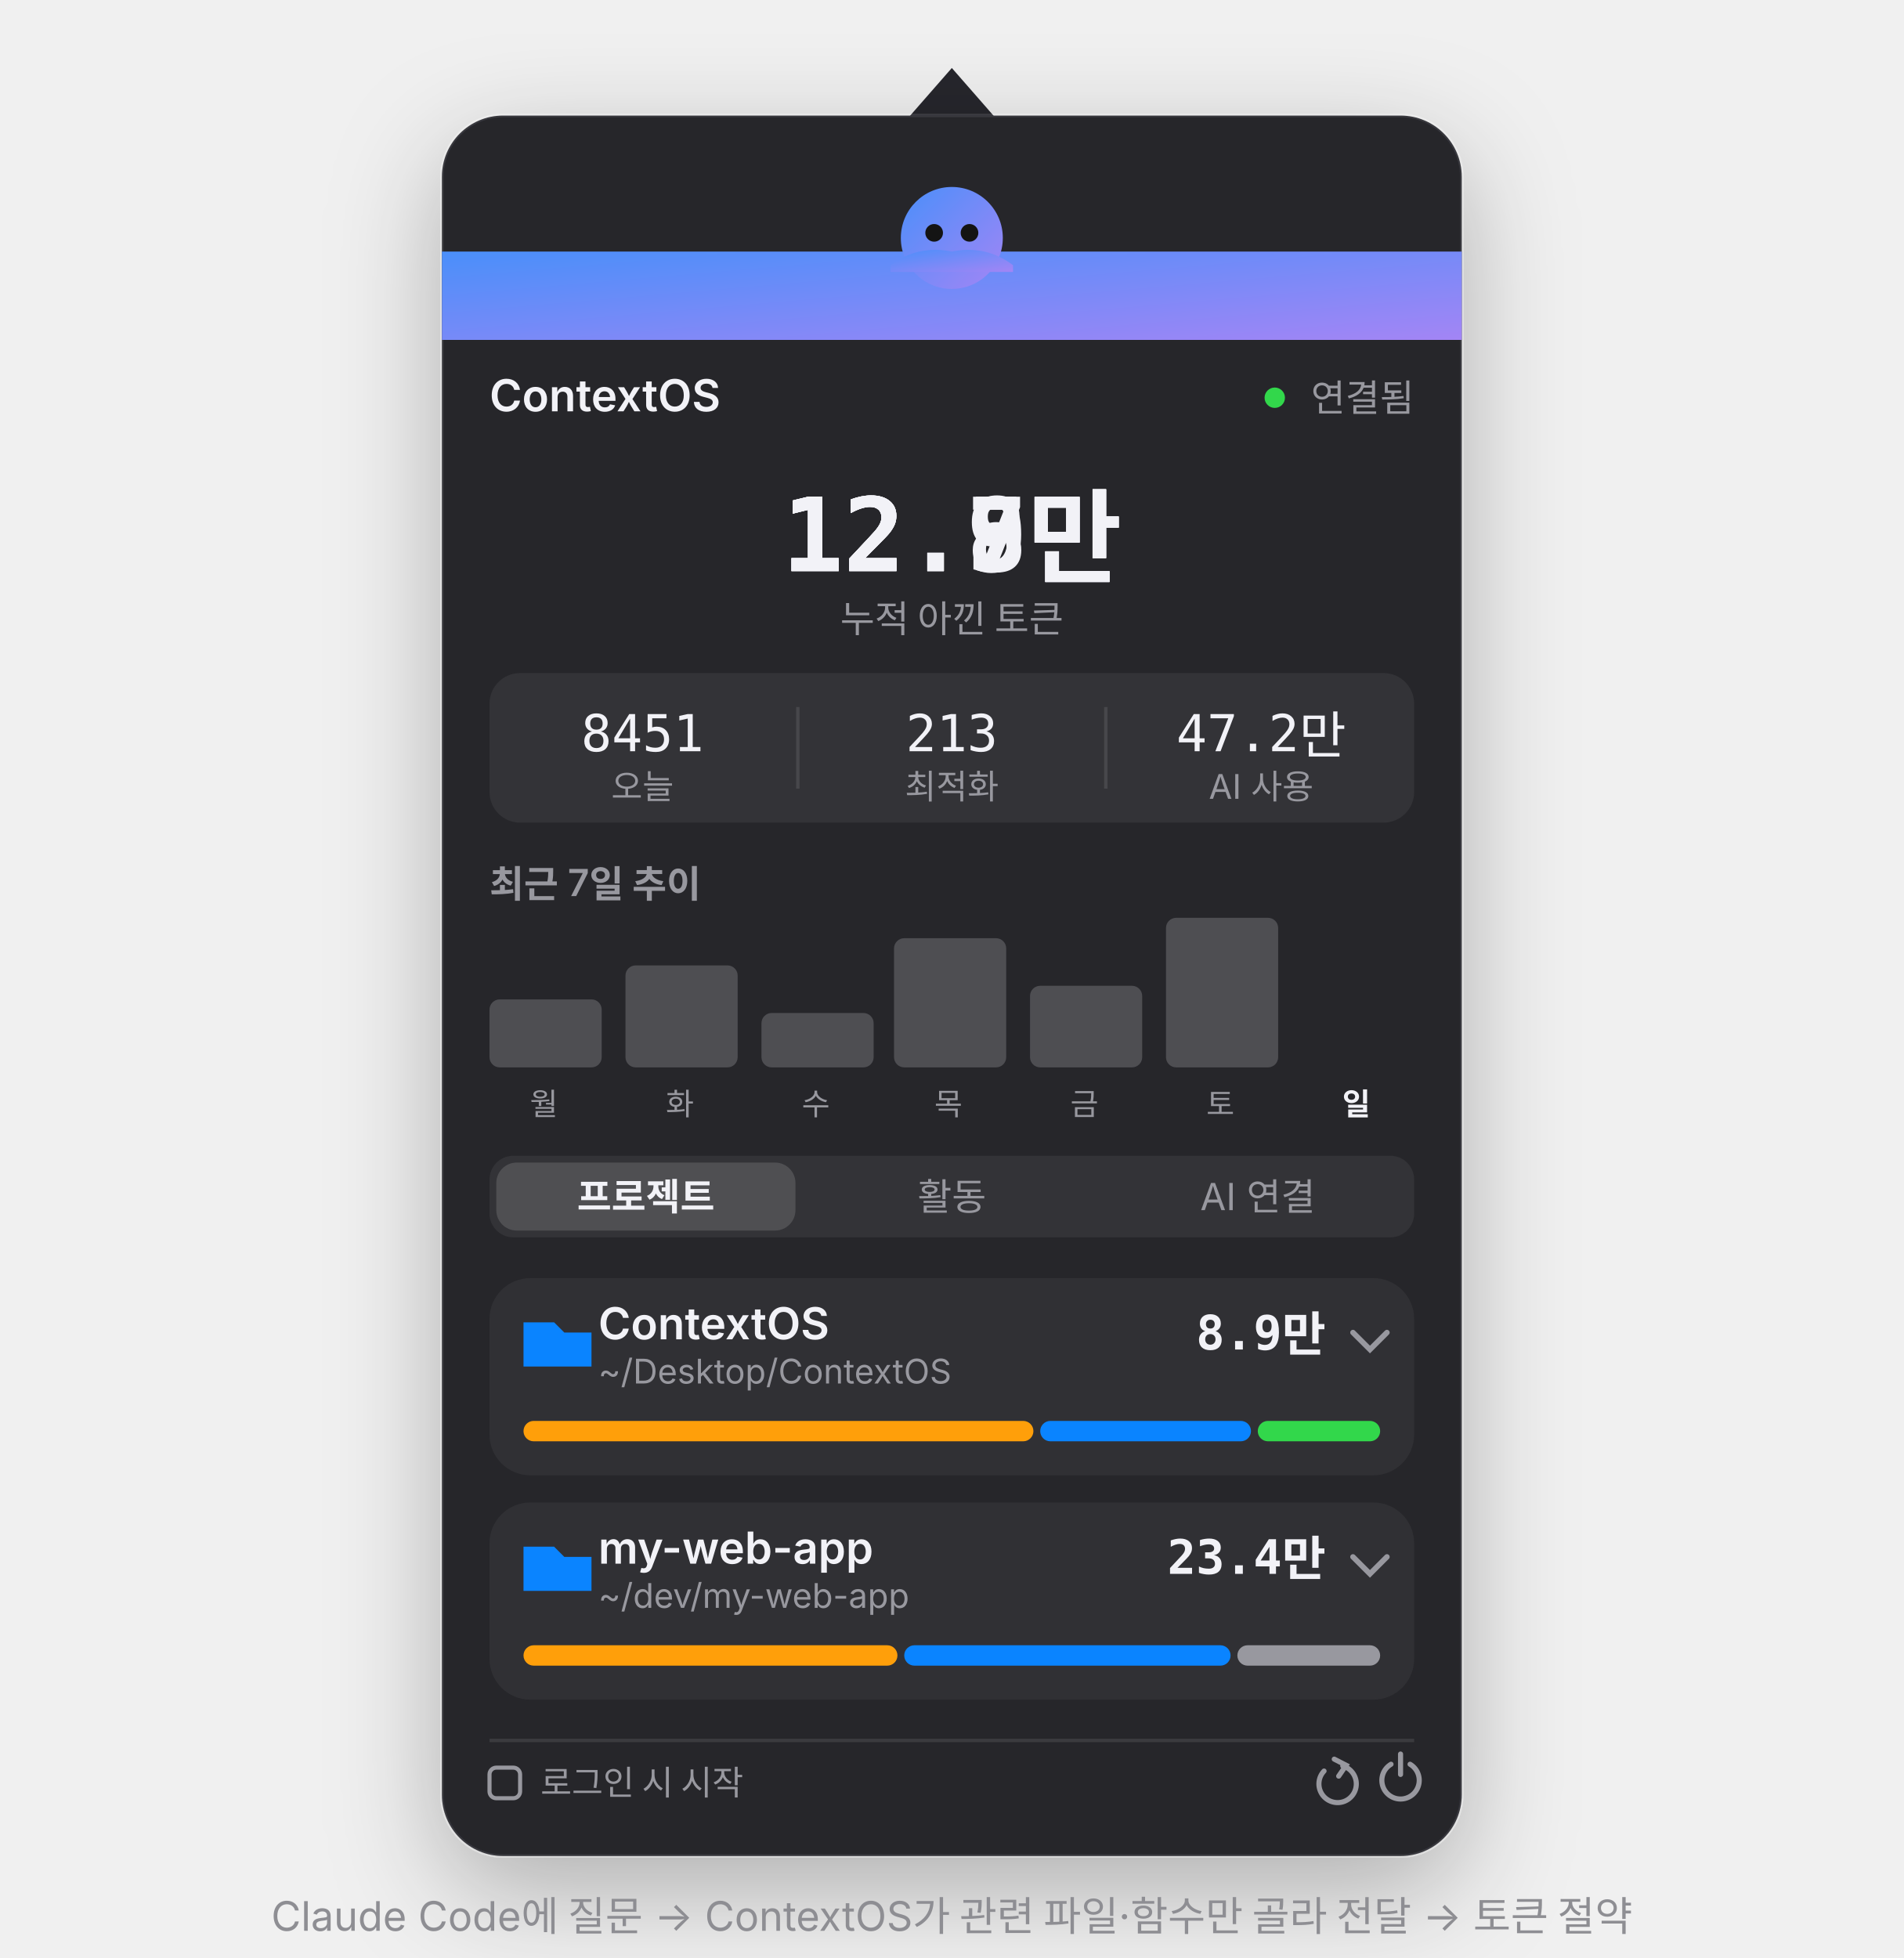
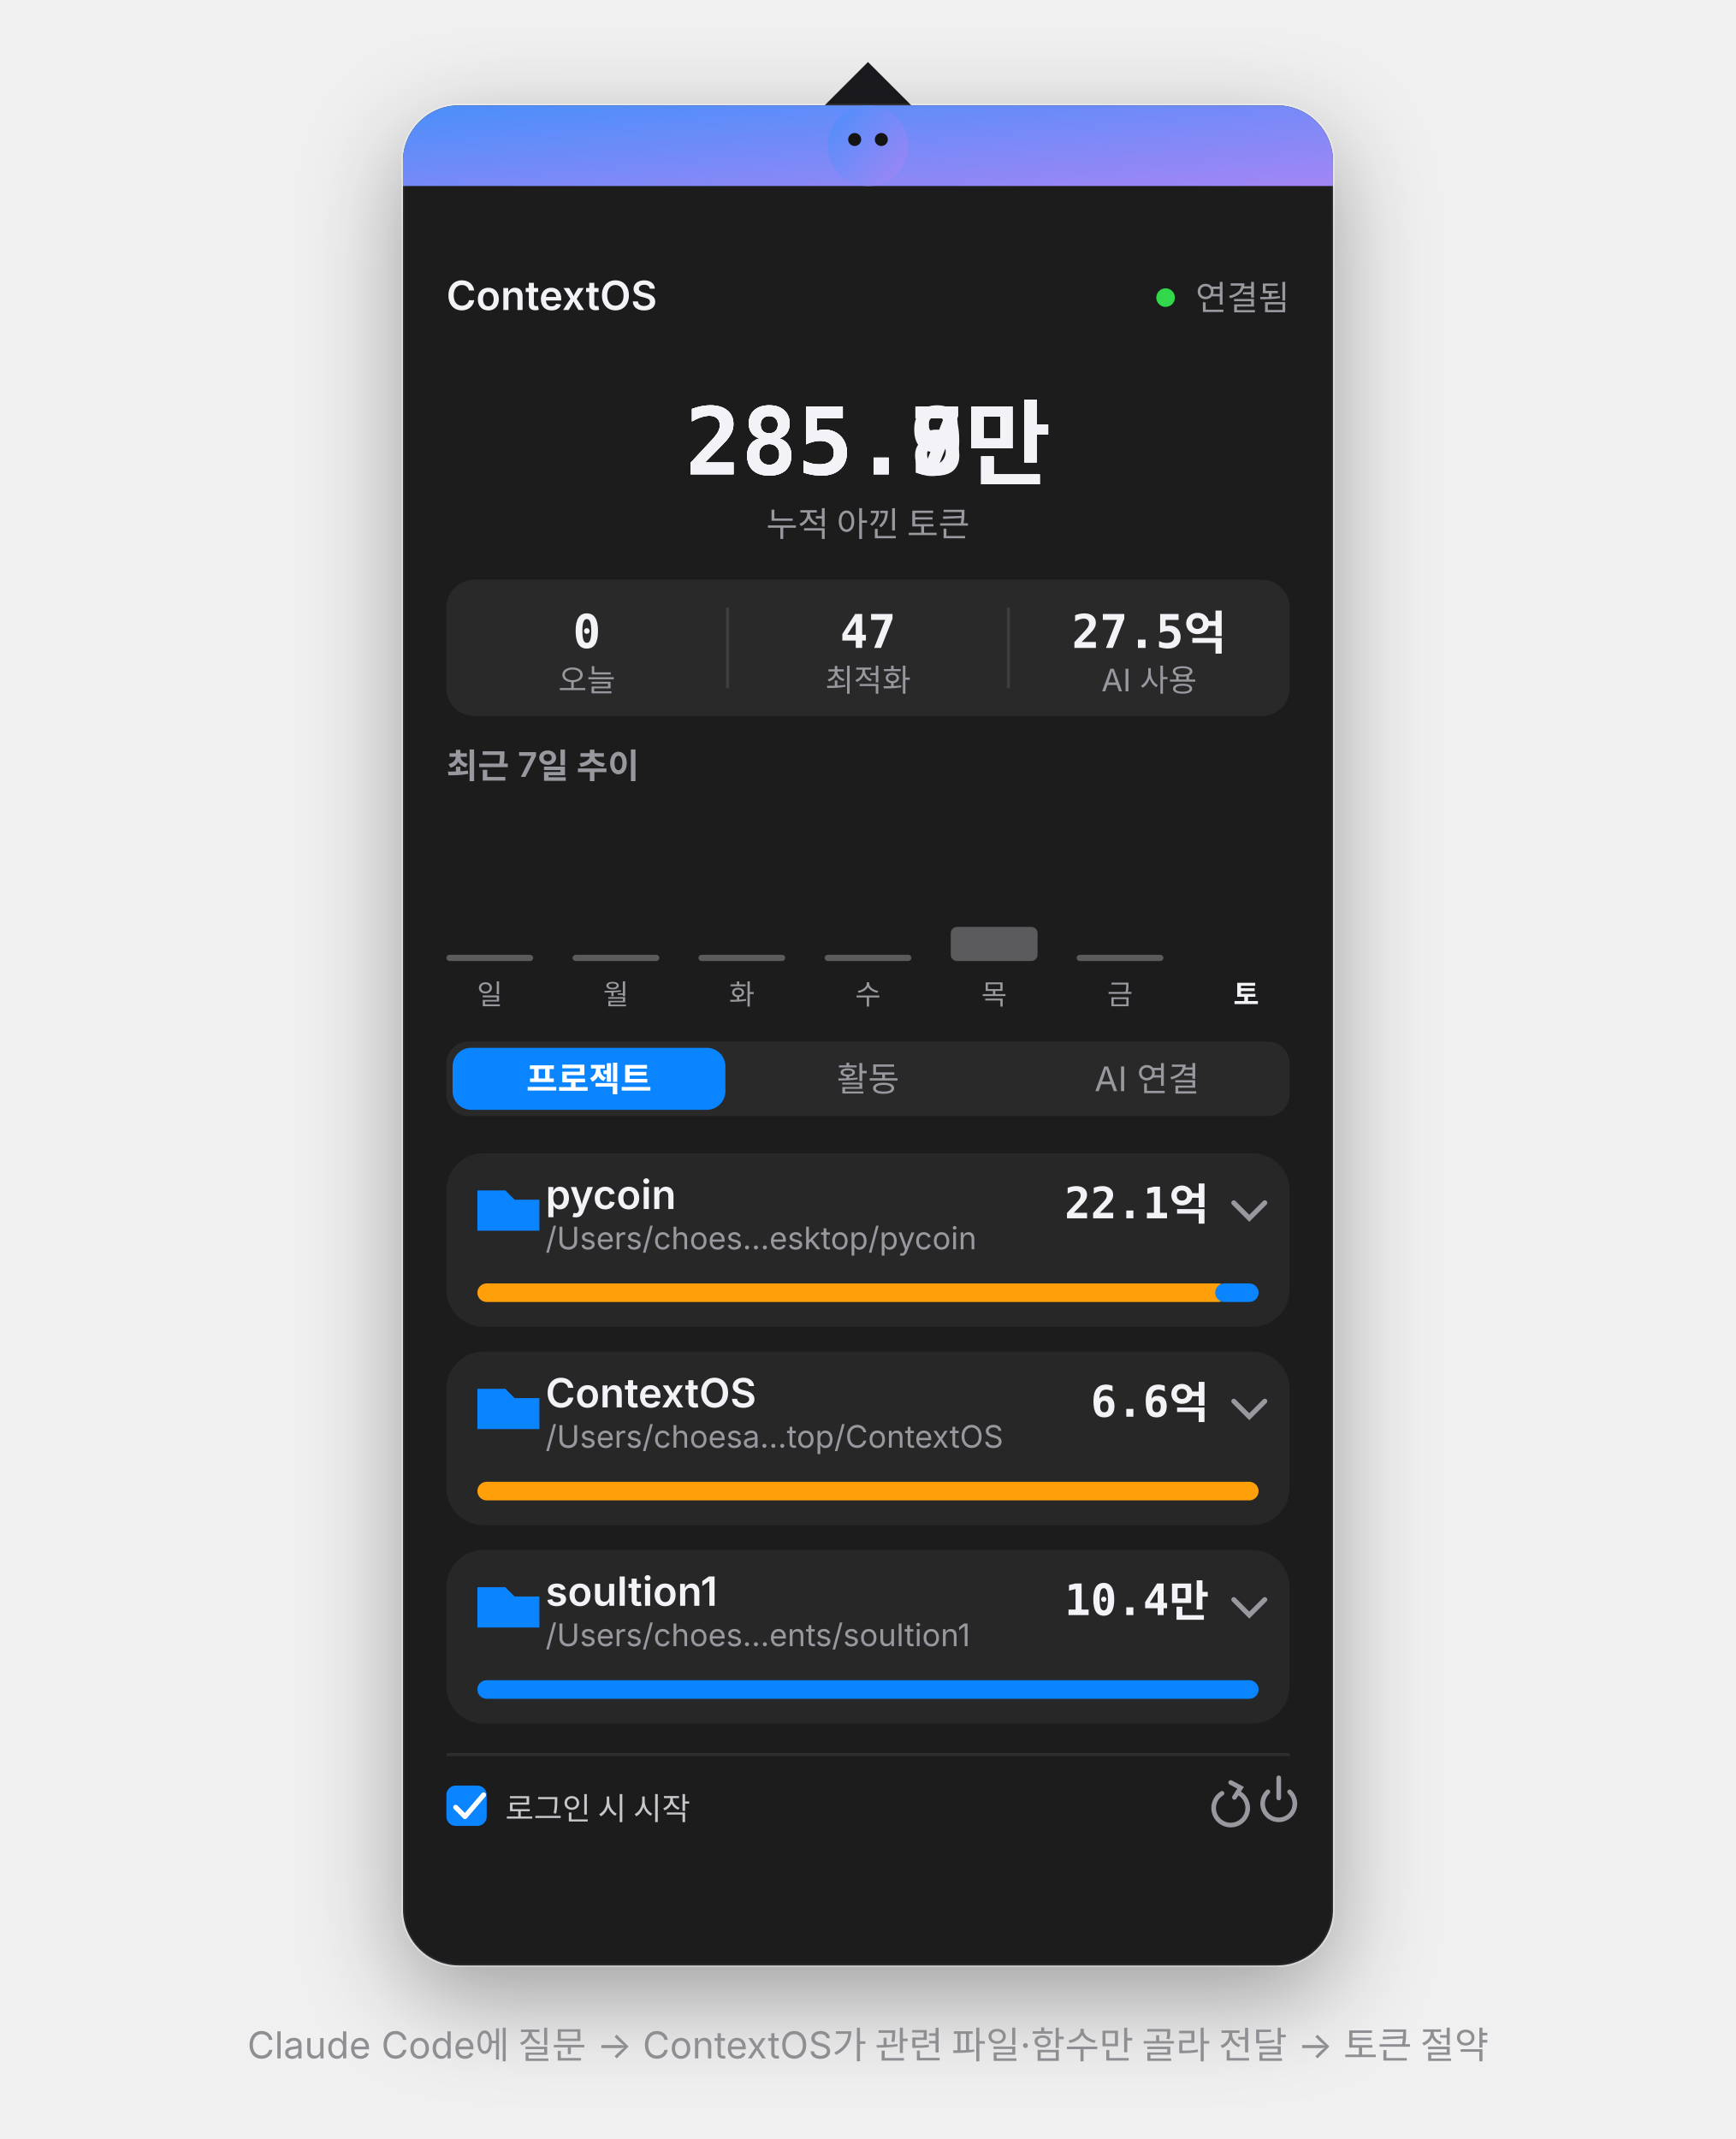
- <svg xmlns="http://www.w3.org/2000/svg" viewBox="0 0 560 576" font-family="-apple-system, BlinkMacSystemFont, 'Segoe UI', system-ui, sans-serif">
+ <svg xmlns="http://www.w3.org/2000/svg" viewBox="0 0 560 690" font-family="-apple-system, BlinkMacSystemFont, 'Segoe UI', system-ui, sans-serif">
  <defs>
    <linearGradient id="blob" x1="0" y1="0" x2="1" y2="1">
      <stop offset="0" stop-color="#4A8FFA" />
      <stop offset="1" stop-color="#A385F5" />
    </linearGradient>
    <filter id="soft" x="-30%" y="-30%" width="160%" height="160%">
-       <feDropShadow dx="0" dy="10" stdDeviation="16" flood-color="#000" flood-opacity="0.28" />
+       <feDropShadow dx="0" dy="10" stdDeviation="16" flood-color="#000" flood-opacity="0.35" />
    </filter>
    <clipPath id="panelClip">
-       <rect x="130" y="34" width="300" height="512" rx="18" />
+       <rect x="130" y="34" width="300" height="600" rx="18" />
    </clipPath>
  </defs>
-   <path d="M280 20 L294 36 L266 36 Z" fill="#26262C" />
-   <rect x="130" y="34" width="300" height="512" rx="18" fill="#26262C" stroke="#FFFFFF" stroke-opacity="0.08" filter="url(#soft)" />
+   <path d="M280 20 L294 34 L266 34 Z" fill="#1B1B1F" />
+   <rect x="130" y="34" width="300" height="600" rx="18" fill="#1B1B1F" stroke="#FFFFFF" stroke-opacity="0.07" filter="url(#soft)" />
  <g clip-path="url(#panelClip)">
-     <rect x="130" y="74" width="300" height="26" fill="url(#blob)" />
+     <rect x="130" y="34" width="300" height="26" fill="url(#blob)" />
    <g>
-       <animateTransform attributeName="transform" type="translate" values="0 0; 0 -1.6; 0 0; 0 1.2; 0 0" keyTimes="0;0.25;0.5;0.75;1" dur="3.2s" repeatCount="indefinite" />
-       <circle cx="280" cy="70" r="15" fill="url(#blob)" />
-       <path d="M262 78 Q270 72 280 74 Q290 72 298 78 L298 80 L262 80 Z" fill="url(#blob)" />
-       <circle cx="274.8" cy="68.5" r="2.6" fill="#141414" />
-       <circle cx="285.2" cy="68.5" r="2.6" fill="#141414" />
+       <animateTransform attributeName="transform" type="translate" values="0 0; 0 -1.3; 0 0; 0 1; 0 0" keyTimes="0;0.25;0.5;0.75;1" dur="3.2s" repeatCount="indefinite" />
+       <circle cx="280" cy="47" r="13" fill="url(#blob)" />
+       <circle cx="275.7" cy="45" r="2.1" fill="#141414" />
+       <circle cx="284.3" cy="45" r="2.1" fill="#141414" />
    </g>
-     <text x="144" y="121" font-size="13" font-weight="600" fill="#F2F2F7">ContextOS</text>
-     <circle cx="375" cy="117" r="3" fill="#32D74B">
+     <text x="144" y="100" font-size="13" font-weight="600" fill="#F2F2F7">ContextOS</text>
+     <circle cx="376" cy="96" r="3" fill="#32D74B">
      <animate attributeName="opacity" values="1;0.35;1" dur="2s" repeatCount="indefinite" />
    </circle>
-     <text x="416" y="121" text-anchor="end" font-size="11" fill="#98989F">연결됨</text>
+     <text x="416" y="100" text-anchor="end" font-size="11" fill="#98989F">연결됨</text>
    <g text-anchor="middle" font-weight="600" font-size="30" fill="#F2F2F7" font-family="ui-monospace, SFMono-Regular, Menlo, monospace">
-       <text x="280" y="168">
-         <animate attributeName="opacity" values="1;1;0;0;1;1" keyTimes="0;0.10;0.125;0.25;0.275;1" dur="7s" repeatCount="indefinite" />12.9만</text>
-       <text x="280" y="168">
-         <animate attributeName="opacity" values="0;0;1;1;0;0" keyTimes="0;0.125;0.14;0.17;0.18;1" dur="7s" repeatCount="indefinite" />12.5만</text>
-       <text x="280" y="168">
-         <animate attributeName="opacity" values="0;0;1;1;0;0" keyTimes="0;0.17;0.18;0.21;0.22;1" dur="7s" repeatCount="indefinite" />12.7만</text>
-       <text x="280" y="168">
-         <animate attributeName="opacity" values="0;0;1;1;0;0" keyTimes="0;0.21;0.22;0.25;0.26;1" dur="7s" repeatCount="indefinite" />12.8만</text>
+       <text x="280" y="153">
+         <animate attributeName="opacity" values="1;1;0;0;1;1" keyTimes="0;0.10;0.125;0.25;0.275;1" dur="7s" repeatCount="indefinite" />285.9만</text>
+       <text x="280" y="153">
+         <animate attributeName="opacity" values="0;0;1;1;0;0" keyTimes="0;0.125;0.14;0.17;0.18;1" dur="7s" repeatCount="indefinite" />285.5만</text>
+       <text x="280" y="153">
+         <animate attributeName="opacity" values="0;0;1;1;0;0" keyTimes="0;0.17;0.18;0.21;0.22;1" dur="7s" repeatCount="indefinite" />285.7만</text>
+       <text x="280" y="153">
+         <animate attributeName="opacity" values="0;0;1;1;0;0" keyTimes="0;0.21;0.22;0.25;0.26;1" dur="7s" repeatCount="indefinite" />285.8만</text>
    </g>
-     <text x="280" y="186" text-anchor="middle" font-size="11" fill="#98989F">누적 아낀 토큰</text>
-     <rect x="144" y="198" width="272" height="44" rx="9" fill="#FFFFFF" fill-opacity="0.06" />
-     <line x1="234.7" y1="208" x2="234.7" y2="232" stroke="#FFFFFF" stroke-opacity="0.10" />
-     <line x1="325.3" y1="208" x2="325.3" y2="232" stroke="#FFFFFF" stroke-opacity="0.10" />
+     <text x="280" y="173" text-anchor="middle" font-size="11" fill="#98989F">누적 아낀 토큰</text>
+     <rect x="144" y="187" width="272" height="44" rx="9" fill="#FFFFFF" fill-opacity="0.06" />
+     <line x1="234.7" y1="196" x2="234.7" y2="222" stroke="#FFFFFF" stroke-opacity="0.10" />
+     <line x1="325.3" y1="196" x2="325.3" y2="222" stroke="#FFFFFF" stroke-opacity="0.10" />
    <g text-anchor="middle" font-family="ui-monospace, SFMono-Regular, Menlo, monospace">
-       <text x="189" y="221" font-size="15" font-weight="500" fill="#F2F2F7">8451</text>
-       <text x="280" y="221" font-size="15" font-weight="500" fill="#F2F2F7">213</text>
-       <text x="371" y="221" font-size="15" font-weight="500" fill="#F2F2F7">47.2만</text>
+       <text x="189.3" y="209" font-size="15" font-weight="600" fill="#F2F2F7">0</text>
+       <text x="280" y="209" font-size="15" font-weight="600" fill="#F2F2F7">47</text>
+       <text x="370.7" y="209" font-size="15" font-weight="600" fill="#F2F2F7">27.5억</text>
    </g>
    <g text-anchor="middle" font-size="10" fill="#98989F">
-       <text x="189" y="235">오늘</text>
-       <text x="280" y="235">최적화</text>
-       <text x="371" y="235">AI 사용</text>
+       <text x="189.3" y="223">오늘</text>
+       <text x="280" y="223">최적화</text>
+       <text x="370.7" y="223">AI 사용</text>
    </g>
-     <text x="144" y="264" font-size="11" font-weight="600" fill="#98989F">최근 7일 추이</text>
-     <g fill="#98989F" fill-opacity="0.35">
-       <rect x="144" y="294" width="33" height="20" rx="3" />
-       <rect x="184" y="284" width="33" height="30" rx="3" />
-       <rect x="224" y="298" width="33" height="16" rx="3" />
-       <rect x="263" y="276" width="33" height="38" rx="3" />
-       <rect x="303" y="290" width="33" height="24" rx="3" />
-       <rect x="343" y="270" width="33" height="44" rx="3" />
+     <text x="144" y="251" font-size="11" font-weight="600" fill="#98989F">최근 7일 추이</text>
+     <g fill="#8E8E93" fill-opacity="0.55">
+       <rect x="144.0" y="308" width="28" height="2" rx="1" />
+       <rect x="184.7" y="308" width="28" height="2" rx="1" />
+       <rect x="225.3" y="308" width="28" height="2" rx="1" />
+       <rect x="266.0" y="308" width="28" height="2" rx="1" />
+       <rect x="306.7" y="299" width="28" height="11" rx="2" />
+       <rect x="347.3" y="308" width="28" height="2" rx="1" />
    </g>
-     <rect x="383" width="33" rx="3" fill="#0A84FF">
-       <animate attributeName="height" values="56;56;50;56;56" keyTimes="0;0.45;0.6;0.75;1" dur="3.2s" repeatCount="indefinite" />
-       <animate attributeName="y" values="258;258;264;258;258" keyTimes="0;0.45;0.6;0.75;1" dur="3.2s" repeatCount="indefinite" />
+     <rect x="388.0" width="28" rx="3" fill="#0A84FF">
+       <animate attributeName="height" values="46;46;41;46;46" keyTimes="0;0.45;0.6;0.75;1" dur="3.2s" repeatCount="indefinite" />
+       <animate attributeName="y" values="264;264;269;264;264" keyTimes="0;0.45;0.6;0.75;1" dur="3.2s" repeatCount="indefinite" />
    </rect>
    <g text-anchor="middle" font-size="9" fill="#98989F">
-       <text x="160" y="328">월</text>
-       <text x="200" y="328">화</text>
-       <text x="240" y="328">수</text>
-       <text x="279" y="328">목</text>
-       <text x="319" y="328">금</text>
-       <text x="359" y="328">토</text>
-       <text x="399" y="328" fill="#F2F2F7" font-weight="600">일</text>
+       <text x="158" y="324">일</text>
+       <text x="198.7" y="324">월</text>
+       <text x="239.3" y="324">화</text>
+       <text x="280" y="324">수</text>
+       <text x="320.7" y="324">목</text>
+       <text x="361.3" y="324">금</text>
+       <text x="402" y="324" fill="#F2F2F7" font-weight="600">토</text>
    </g>
-     <rect x="144" y="340" width="272" height="24" rx="7" fill="#FFFFFF" fill-opacity="0.06" />
-     <rect x="146" y="342" width="88" height="20" rx="6" fill="#FFFFFF" fill-opacity="0.14" />
+     <rect x="144" y="336" width="272" height="24" rx="7" fill="#FFFFFF" fill-opacity="0.06" />
+     <rect x="146" y="338" width="88" height="20" rx="6" fill="#0A84FF" />
    <g text-anchor="middle" font-size="11">
-       <text x="190" y="356" fill="#F2F2F7" font-weight="600">프로젝트</text>
-       <text x="280" y="356" fill="#98989F">활동</text>
-       <text x="370" y="356" fill="#98989F">AI 연결</text>
+       <text x="190" y="352" fill="#FFFFFF" font-weight="600">프로젝트</text>
+       <text x="280" y="352" fill="#98989F">활동</text>
+       <text x="370" y="352" fill="#98989F">AI 연결</text>
    </g>
-     <rect x="144" y="376" width="272" height="58" rx="12" fill="#FFFFFF" fill-opacity="0.05" />
-     <path d="M154 389 h9 l3 3 h8 v10 h-20 z" fill="#0A84FF" />
-     <text x="176" y="394" font-size="13" font-weight="600" fill="#F2F2F7">ContextOS</text>
-     <text x="176" y="407" font-size="10" fill="#98989F">~/Desktop/ContextOS</text>
-     <text x="390" y="397" text-anchor="end" font-size="14" font-weight="600" fill="#F2F2F7" font-family="ui-monospace, Menlo, monospace">8.9만</text>
-     <path d="M398 392 l5 5 l5 -5" stroke="#98989F" stroke-width="1.6" fill="none" stroke-linecap="round" />
-     <rect x="154" y="418" width="150" height="6" rx="3" fill="#FF9F0A" />
-     <rect x="306" y="418" width="62" height="6" rx="3" fill="#0A84FF" />
-     <rect x="370" y="418" width="36" height="6" rx="3" fill="#32D74B" />
-     <rect x="144" y="442" width="272" height="58" rx="12" fill="#FFFFFF" fill-opacity="0.05" />
-     <path d="M154 455 h9 l3 3 h8 v10 h-20 z" fill="#0A84FF" />
-     <text x="176" y="460" font-size="13" font-weight="600" fill="#F2F2F7">my-web-app</text>
-     <text x="176" y="473" font-size="10" fill="#98989F">~/dev/my-web-app</text>
-     <text x="390" y="463" text-anchor="end" font-size="14" font-weight="600" fill="#F2F2F7" font-family="ui-monospace, Menlo, monospace">23.4만</text>
-     <path d="M398 458 l5 5 l5 -5" stroke="#98989F" stroke-width="1.6" fill="none" stroke-linecap="round" />
-     <rect x="154" y="484" width="110" height="6" rx="3" fill="#FF9F0A" />
-     <rect x="266" y="484" width="96" height="6" rx="3" fill="#0A84FF" />
-     <rect x="364" y="484" width="42" height="6" rx="3" fill="#98989F" />
-     <line x1="144" y1="512" x2="416" y2="512" stroke="#FFFFFF" stroke-opacity="0.10" />
-     <rect x="144" y="520" width="9" height="9" rx="2" fill="none" stroke="#98989F" stroke-width="1.2" />
-     <text x="159" y="528" font-size="10" fill="#98989F">로그인 시 시작</text>
+     <rect x="144" y="372" width="272" height="56" rx="12" fill="#FFFFFF" fill-opacity="0.05" />
+     <path d="M154 384 h9 l3 3 h8 v10 h-20 z" fill="#0A84FF" />
+     <text x="176" y="390" font-size="13" font-weight="600" fill="#F2F2F7">pycoin</text>
+     <text x="176" y="403" font-size="10" fill="#98989F">/Users/choes…esktop/pycoin</text>
+     <text x="390" y="393" text-anchor="end" font-size="14" font-weight="600" fill="#F2F2F7" font-family="ui-monospace, Menlo, monospace">22.1억</text>
+     <path d="M398 388 l5 5 l5 -5" stroke="#98989F" stroke-width="1.6" fill="none" stroke-linecap="round" />
+     <rect x="154" y="414" width="242" height="6" rx="3" fill="#FF9F0A" />
+     <rect x="392" y="414" width="14" height="6" rx="3" fill="#0A84FF" />
+     <rect x="144" y="436" width="272" height="56" rx="12" fill="#FFFFFF" fill-opacity="0.05" />
+     <path d="M154 448 h9 l3 3 h8 v10 h-20 z" fill="#0A84FF" />
+     <text x="176" y="454" font-size="13" font-weight="600" fill="#F2F2F7">ContextOS</text>
+     <text x="176" y="467" font-size="10" fill="#98989F">/Users/choesa…top/ContextOS</text>
+     <text x="390" y="457" text-anchor="end" font-size="14" font-weight="600" fill="#F2F2F7" font-family="ui-monospace, Menlo, monospace">6.6억</text>
+     <path d="M398 452 l5 5 l5 -5" stroke="#98989F" stroke-width="1.6" fill="none" stroke-linecap="round" />
+     <rect x="154" y="478" width="252" height="6" rx="3" fill="#FF9F0A" />
+     <rect x="144" y="500" width="272" height="56" rx="12" fill="#FFFFFF" fill-opacity="0.05" />
+     <path d="M154 512 h9 l3 3 h8 v10 h-20 z" fill="#0A84FF" />
+     <text x="176" y="518" font-size="13" font-weight="600" fill="#F2F2F7">soultion1</text>
+     <text x="176" y="531" font-size="10" fill="#98989F">/Users/choes…ents/soultion1</text>
+     <text x="390" y="521" text-anchor="end" font-size="14" font-weight="600" fill="#F2F2F7" font-family="ui-monospace, Menlo, monospace">10.4만</text>
+     <path d="M398 516 l5 5 l5 -5" stroke="#98989F" stroke-width="1.6" fill="none" stroke-linecap="round" />
+     <rect x="154" y="542" width="252" height="6" rx="3" fill="#0A84FF" />
+     <line x1="144" y1="566" x2="416" y2="566" stroke="#FFFFFF" stroke-opacity="0.08" />
+     <rect x="144" y="576" width="13" height="13" rx="3" fill="#0A84FF" />
+     <path d="M147 583 l3 3 l6 -7" stroke="#FFFFFF" stroke-width="1.6" fill="none" stroke-linecap="round" stroke-linejoin="round" />
+     <text x="163" y="587" font-size="10" fill="#C7C7CC">로그인 시 시작</text>
    <g stroke="#98989F" stroke-width="1.5" fill="none" stroke-linecap="round">
-       <path d="M389.5 521 a5.5 5.5 0 1 0 5.5 -1.5" />
-       <path d="M392.5 517.5 l3.5 1.8 l-2.2 3.2" fill="none" />
-       <path d="M409.2 519 A5.5 5.5 0 1 0 414.8 519" />
-       <line x1="412" y1="516" x2="412" y2="522" />
+       <path d="M394.2 578.5 A5.5 5.5 0 1 0 399.8 578.5" />
+       <path d="M397 575 l3.2 1.7 l-2 3.1" fill="none" />
+       <path d="M409 578 A5.2 5.2 0 1 0 416 578" />
+       <line x1="412.5" y1="573.5" x2="412.5" y2="580" />
    </g>
  </g>
-   <text x="280" y="568" text-anchor="middle" font-size="12" fill="#8E8E93">Claude Code에 질문  →  ContextOS가 관련 파일·함수만 골라 전달  →  토큰 절약</text>
+   <text x="280" y="664" text-anchor="middle" font-size="12" fill="#8E8E93">Claude Code에 질문  →  ContextOS가 관련 파일·함수만 골라 전달  →  토큰 절약</text>
</svg>
